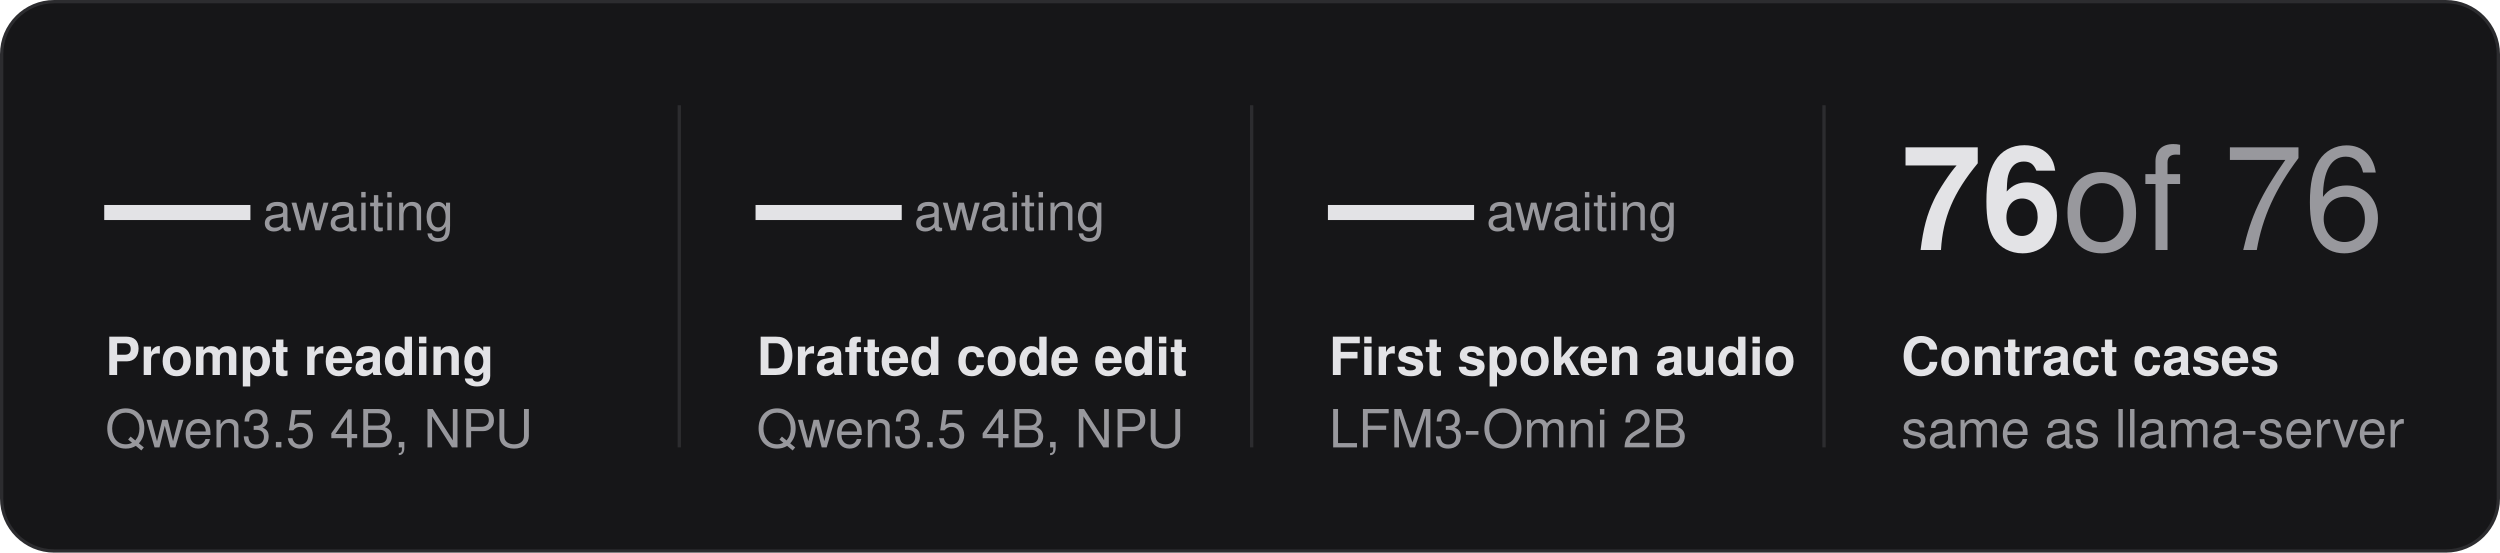
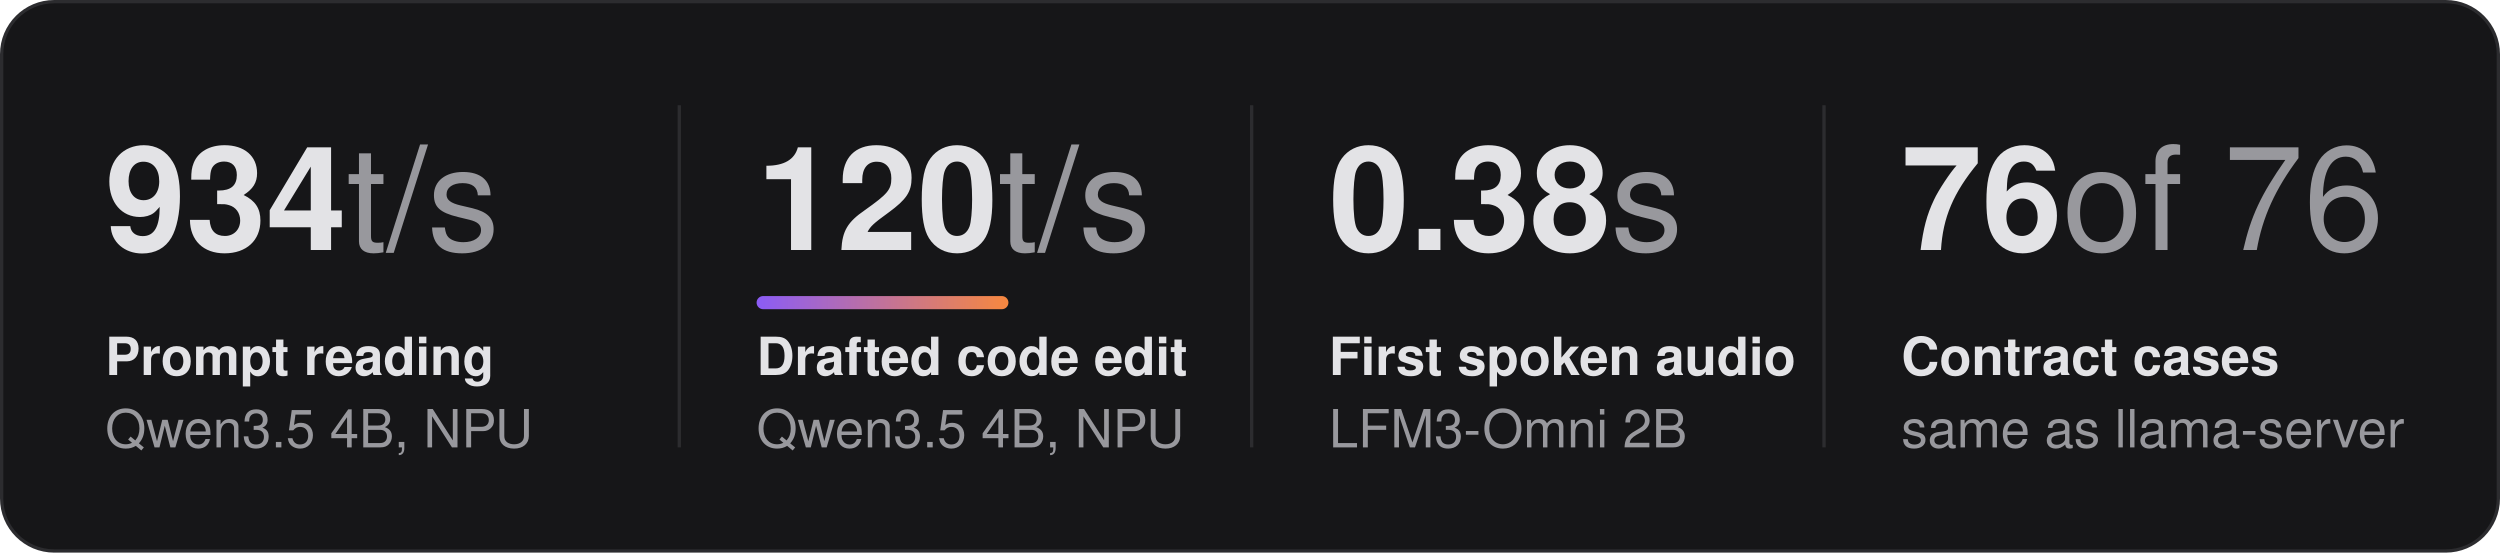
<svg xmlns="http://www.w3.org/2000/svg" viewBox="0 0 760 168" width="760" height="168" role="img" aria-labelledby="title desc" font-family="-apple-system, BlinkMacSystemFont, 'Segoe UI', 'Helvetica Neue', Helvetica, Arial, sans-serif">
  <defs>
    <linearGradient id="accent" x1="0" y1="0" x2="1" y2="0">
      <stop offset="0" stop-color="#8B5CF6" />
      <stop offset="1" stop-color="#F7883F" />
    </linearGradient>
  </defs>
  <rect x="0.5" y="0.5" width="759" height="167" rx="16" fill="#161618" stroke="#2C2C2F" />
-   <text x="32" y="76" font-size="44" fill="#E3E3E6" font-weight="600">—</text>
-   <text x="79.84" y="70" font-size="16" fill="#98989D">awaiting</text>
+   <text x="32" y="76" font-size="44" fill="#E3E3E6" font-weight="600">934<tspan fill="#98989D" font-weight="400"> t/s</tspan>
+   </text>
  <text x="32" y="114" font-size="16" fill="#E3E3E6" font-weight="600">Prompt reading</text>
  <text x="32" y="136" font-size="16" fill="#98989D">Qwen3.5 4B, NPU</text>
  <path d="M206.5 32L206.5 136" stroke="#2C2C2F" stroke-width="1" />
-   <text x="230" y="76" font-size="44" fill="#E3E3E6" font-weight="600">—</text>
-   <text x="277.84" y="70" font-size="16" fill="#98989D">awaiting</text>
+   <text x="230" y="76" font-size="44" fill="#E3E3E6" font-weight="600">120<tspan fill="#98989D" font-weight="400"> t/s</tspan>
+   </text>
+   <rect x="230" y="90" width="76.56" height="4" rx="2" fill="url(#accent)" />
  <text x="230" y="114" font-size="16" fill="#E3E3E6" font-weight="600">Drafted code edit</text>
  <text x="230" y="136" font-size="16" fill="#98989D">Qwen3.5 4B, NPU</text>
  <path d="M380.5 32L380.5 136" stroke="#2C2C2F" stroke-width="1" />
-   <text x="404" y="76" font-size="44" fill="#E3E3E6" font-weight="600">—</text>
-   <text x="451.84" y="70" font-size="16" fill="#98989D">awaiting</text>
+   <text x="404" y="76" font-size="44" fill="#E3E3E6" font-weight="600">0.38<tspan fill="#98989D" font-weight="400"> s</tspan>
+   </text>
  <text x="404" y="114" font-size="16" fill="#E3E3E6" font-weight="600">First spoken audio</text>
  <text x="404" y="136" font-size="16" fill="#98989D">LFM3-Omni 2B</text>
  <path d="M554.5 32L554.5 136" stroke="#2C2C2F" stroke-width="1" />
  <text x="578" y="76" font-size="44" fill="#E3E3E6" font-weight="600">76<tspan fill="#98989D" font-weight="400"> of 76</tspan>
  </text>
  <text x="578" y="114" font-size="16" fill="#E3E3E6" font-weight="600">Contract cases</text>
  <text x="578" y="136" font-size="16" fill="#98989D">same as llama-server</text>
</svg>
